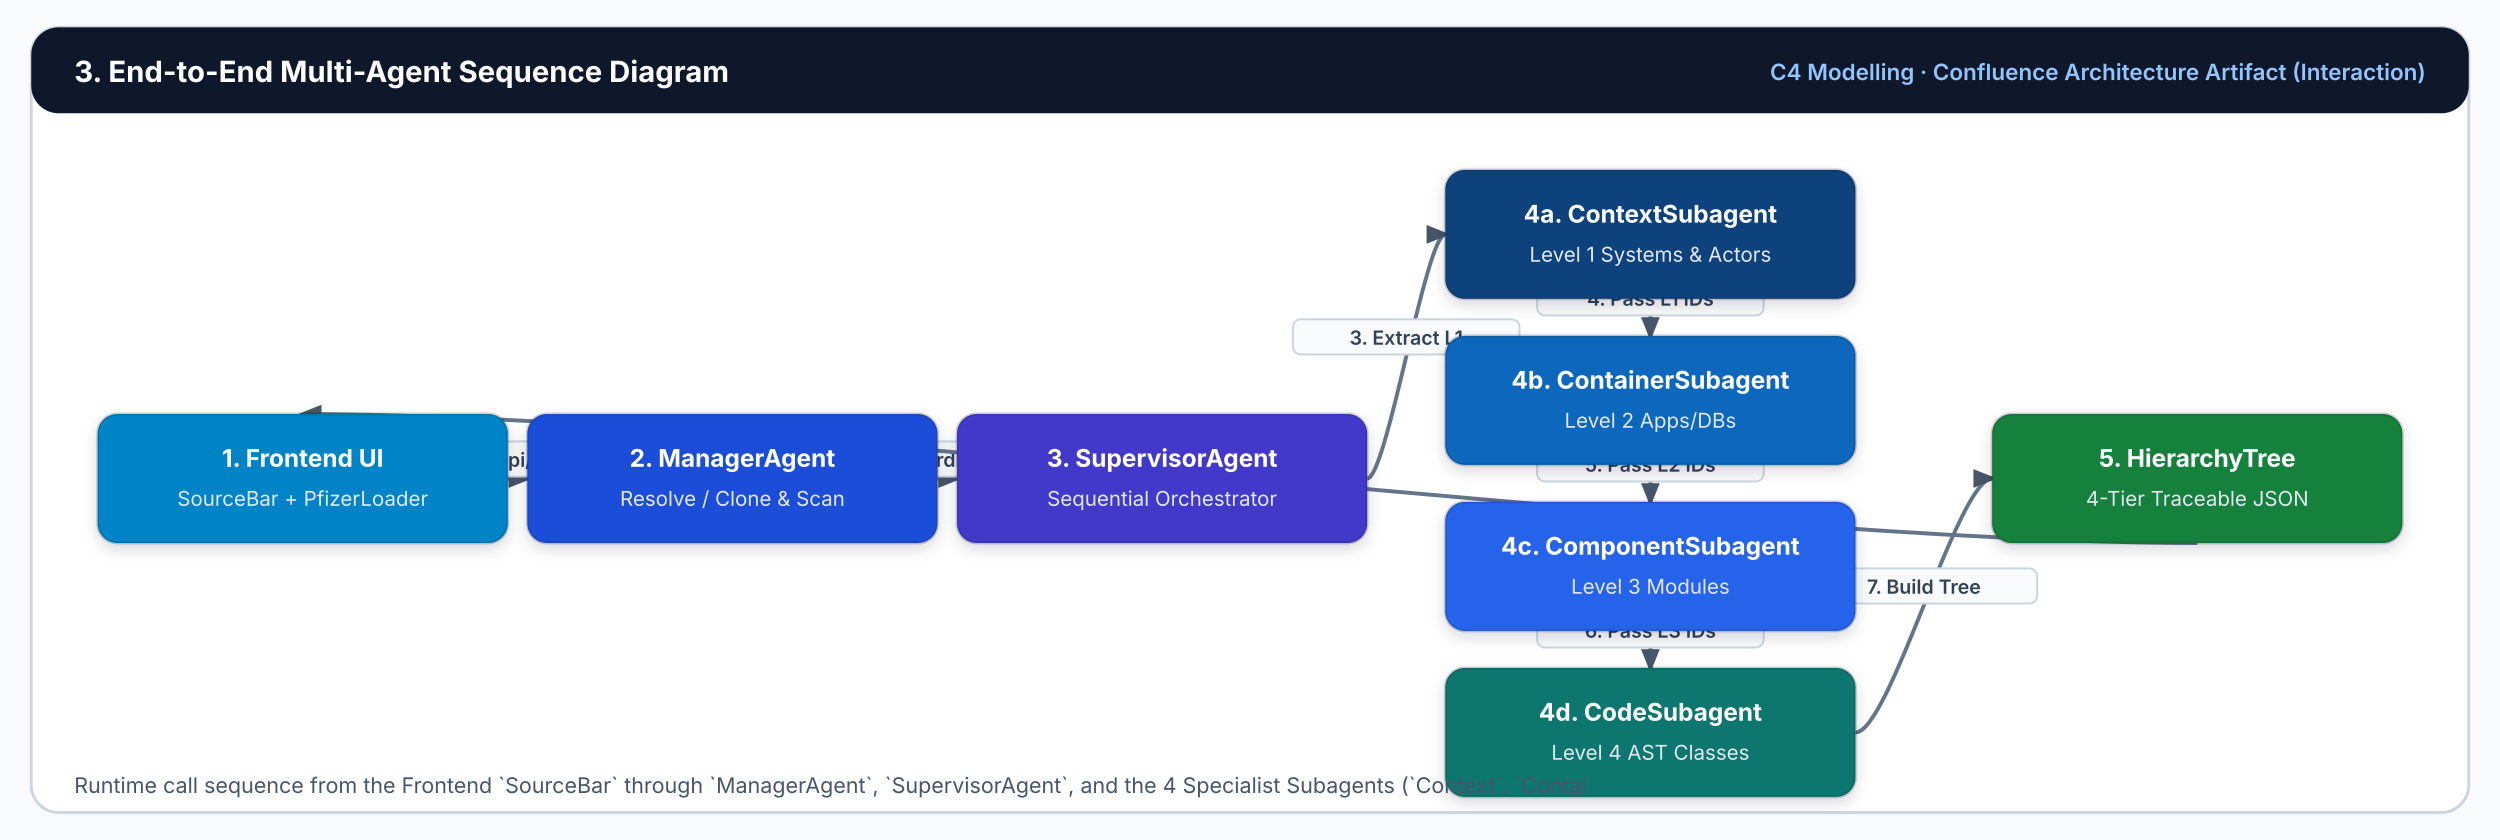
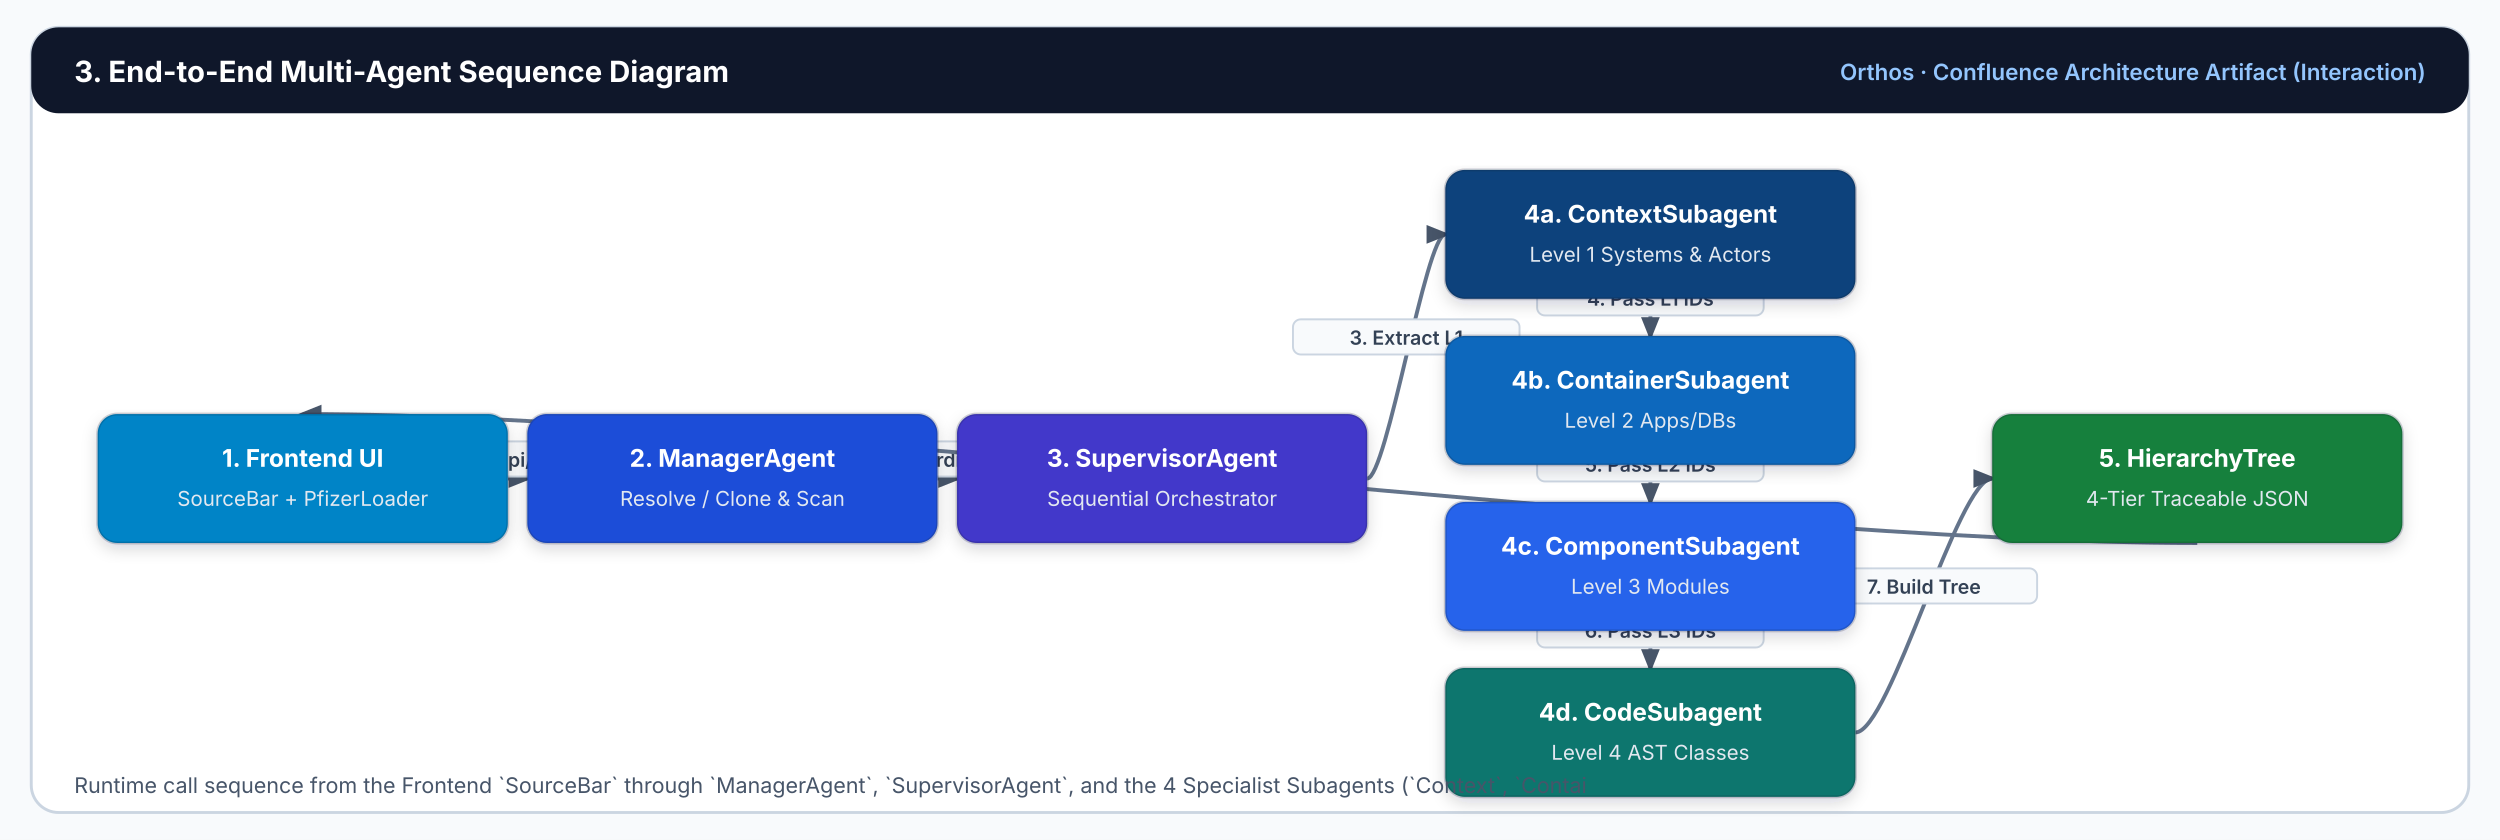
<svg xmlns="http://www.w3.org/2000/svg" width="1280" height="430" viewBox="0 0 1280 430">
  <defs>
    <marker id="arrow" viewBox="0 0 10 10" refX="8" refY="5" markerWidth="6" markerHeight="6" orient="auto-start-reverse">
      <path d="M 0 1 L 10 5 L 0 9 z" fill="#475569" />
    </marker>
    <filter id="shadow" x="-8%" y="-8%" width="116%" height="124%">
      <feDropShadow dx="0" dy="3" stdDeviation="4" flood-color="#0f172a" flood-opacity="0.16" />
    </filter>
  </defs>
  <rect width="1280" height="430" fill="#f8fafc" />
  <rect x="16" y="14" width="1248" height="402" rx="14" fill="#ffffff" stroke="#cbd5e1" stroke-width="1.5" />
  <rect x="16" y="14" width="1248" height="44" rx="14" fill="#0f172a" />
  <text x="38" y="42" font-family="Inter, -apple-system, BlinkMacSystemFont, sans-serif" font-size="15" font-weight="700" fill="#ffffff">3. End-to-End Multi-Agent Sequence Diagram</text>
-   <text x="1242" y="41" text-anchor="end" font-family="Inter, -apple-system, BlinkMacSystemFont, sans-serif" font-size="11.5" font-weight="600" fill="#93c5fd">C4 Modelling · Confluence Architecture Artifact (Interaction)</text>
+   <text x="1242" y="41" text-anchor="end" font-family="Inter, -apple-system, BlinkMacSystemFont, sans-serif" font-size="11.5" font-weight="600" fill="#93c5fd">Orthos · Confluence Architecture Artifact (Interaction)</text>
  <g transform="translate(0, 22)">
    <path d="M 260 223 C 262.5 223, 267.5 223, 270 223" fill="none" stroke="#64748b" stroke-width="2" marker-end="url(#arrow)" />
    <rect x="207.0" y="204.0" width="116" height="18" rx="4" fill="#f8fafc" stroke="#cbd5e1" stroke-width="1" />
    <text x="265.0" y="217.0" text-anchor="middle" font-family="Inter, -apple-system, BlinkMacSystemFont, sans-serif" font-size="10" font-weight="600" fill="#334155">1. POST /api/c4/model</text>
    <path d="M 480 223 C 482.5 223, 487.5 223, 490 223" fill="none" stroke="#64748b" stroke-width="2" marker-end="url(#arrow)" />
    <rect x="427.0" y="204.0" width="116" height="18" rx="4" fill="#f8fafc" stroke="#cbd5e1" stroke-width="1" />
    <text x="485.0" y="217.0" text-anchor="middle" font-family="Inter, -apple-system, BlinkMacSystemFont, sans-serif" font-size="10" font-weight="600" fill="#334155">2. coordinate()</text>
    <path d="M 700 223 C 710.0 223, 730.0 98, 740 98" fill="none" stroke="#64748b" stroke-width="2" marker-end="url(#arrow)" />
    <rect x="662.0" y="141.5" width="116" height="18" rx="4" fill="#f8fafc" stroke="#cbd5e1" stroke-width="1" />
    <text x="720.0" y="154.5" text-anchor="middle" font-family="Inter, -apple-system, BlinkMacSystemFont, sans-serif" font-size="10" font-weight="600" fill="#334155">3. Extract L1</text>
    <path d="M 845 131 C 845.0 131, 845.0 150, 845 150" fill="none" stroke="#64748b" stroke-width="2" marker-end="url(#arrow)" />
    <rect x="787.0" y="121.5" width="116" height="18" rx="4" fill="#f8fafc" stroke="#cbd5e1" stroke-width="1" />
    <text x="845.0" y="134.5" text-anchor="middle" font-family="Inter, -apple-system, BlinkMacSystemFont, sans-serif" font-size="10" font-weight="600" fill="#334155">4. Pass L1 IDs</text>
    <path d="M 845 216 C 845.0 216, 845.0 235, 845 235" fill="none" stroke="#64748b" stroke-width="2" marker-end="url(#arrow)" />
    <rect x="787.0" y="206.5" width="116" height="18" rx="4" fill="#f8fafc" stroke="#cbd5e1" stroke-width="1" />
    <text x="845.0" y="219.5" text-anchor="middle" font-family="Inter, -apple-system, BlinkMacSystemFont, sans-serif" font-size="10" font-weight="600" fill="#334155">5. Pass L2 IDs</text>
    <path d="M 845 301 C 845.0 301, 845.0 320, 845 320" fill="none" stroke="#64748b" stroke-width="2" marker-end="url(#arrow)" />
    <rect x="787.0" y="291.5" width="116" height="18" rx="4" fill="#f8fafc" stroke="#cbd5e1" stroke-width="1" />
    <text x="845.0" y="304.5" text-anchor="middle" font-family="Inter, -apple-system, BlinkMacSystemFont, sans-serif" font-size="10" font-weight="600" fill="#334155">6. Pass L3 IDs</text>
    <path d="M 950 353 C 967.5 353, 1002.5 223, 1020 223" fill="none" stroke="#64748b" stroke-width="2" marker-end="url(#arrow)" />
    <rect x="927.0" y="269.0" width="116" height="18" rx="4" fill="#f8fafc" stroke="#cbd5e1" stroke-width="1" />
    <text x="985.0" y="282.0" text-anchor="middle" font-family="Inter, -apple-system, BlinkMacSystemFont, sans-serif" font-size="10" font-weight="600" fill="#334155">7. Build Tree</text>
    <path d="M 1125 256 C 882.5 256, 397.5 190, 155 190" fill="none" stroke="#64748b" stroke-width="2" marker-end="url(#arrow)" />
    <rect x="582.0" y="204.0" width="116" height="18" rx="4" fill="#f8fafc" stroke="#cbd5e1" stroke-width="1" />
    <text x="640.0" y="217.0" text-anchor="middle" font-family="Inter, -apple-system, BlinkMacSystemFont, sans-serif" font-size="10" font-weight="600" fill="#334155">8. HTTP 200 JSON</text>
    <g transform="translate(50,190)">
      <rect width="210" height="66" rx="10" fill="#0284c7" stroke="#0f172a" stroke-opacity="0.18" stroke-width="1.5" filter="url(#shadow)" />
      <text x="105.0" y="27" text-anchor="middle" font-family="Inter, -apple-system, BlinkMacSystemFont, sans-serif" font-size="12.5" font-weight="700" fill="#ffffff">1. Frontend UI</text>
      <text x="105.0" y="47" text-anchor="middle" font-family="Inter, -apple-system, BlinkMacSystemFont, sans-serif" font-size="10.5" fill="#e2e8f0">SourceBar + PfizerLoader</text>
    </g>
    <g transform="translate(270,190)">
      <rect width="210" height="66" rx="10" fill="#1d4ed8" stroke="#0f172a" stroke-opacity="0.18" stroke-width="1.5" filter="url(#shadow)" />
      <text x="105.0" y="27" text-anchor="middle" font-family="Inter, -apple-system, BlinkMacSystemFont, sans-serif" font-size="12.5" font-weight="700" fill="#ffffff">2. ManagerAgent</text>
      <text x="105.0" y="47" text-anchor="middle" font-family="Inter, -apple-system, BlinkMacSystemFont, sans-serif" font-size="10.5" fill="#e2e8f0">Resolve / Clone &amp; Scan</text>
    </g>
    <g transform="translate(490,190)">
      <rect width="210" height="66" rx="10" fill="#4338ca" stroke="#0f172a" stroke-opacity="0.18" stroke-width="1.5" filter="url(#shadow)" />
      <text x="105.0" y="27" text-anchor="middle" font-family="Inter, -apple-system, BlinkMacSystemFont, sans-serif" font-size="12.5" font-weight="700" fill="#ffffff">3. SupervisorAgent</text>
      <text x="105.0" y="47" text-anchor="middle" font-family="Inter, -apple-system, BlinkMacSystemFont, sans-serif" font-size="10.5" fill="#e2e8f0">Sequential Orchestrator</text>
    </g>
    <g transform="translate(740,65)">
      <rect width="210" height="66" rx="10" fill="#08427b" stroke="#0f172a" stroke-opacity="0.18" stroke-width="1.5" filter="url(#shadow)" />
      <text x="105.0" y="27" text-anchor="middle" font-family="Inter, -apple-system, BlinkMacSystemFont, sans-serif" font-size="12.5" font-weight="700" fill="#ffffff">4a. ContextSubagent</text>
      <text x="105.0" y="47" text-anchor="middle" font-family="Inter, -apple-system, BlinkMacSystemFont, sans-serif" font-size="10.5" fill="#e2e8f0">Level 1 Systems &amp; Actors</text>
    </g>
    <g transform="translate(740,150)">
      <rect width="210" height="66" rx="10" fill="#1168bd" stroke="#0f172a" stroke-opacity="0.18" stroke-width="1.5" filter="url(#shadow)" />
      <text x="105.0" y="27" text-anchor="middle" font-family="Inter, -apple-system, BlinkMacSystemFont, sans-serif" font-size="12.5" font-weight="700" fill="#ffffff">4b. ContainerSubagent</text>
      <text x="105.0" y="47" text-anchor="middle" font-family="Inter, -apple-system, BlinkMacSystemFont, sans-serif" font-size="10.5" fill="#e2e8f0">Level 2 Apps/DBs</text>
    </g>
    <g transform="translate(740,235)">
      <rect width="210" height="66" rx="10" fill="#2563eb" stroke="#0f172a" stroke-opacity="0.18" stroke-width="1.5" filter="url(#shadow)" />
      <text x="105.0" y="27" text-anchor="middle" font-family="Inter, -apple-system, BlinkMacSystemFont, sans-serif" font-size="12.5" font-weight="700" fill="#ffffff">4c. ComponentSubagent</text>
      <text x="105.0" y="47" text-anchor="middle" font-family="Inter, -apple-system, BlinkMacSystemFont, sans-serif" font-size="10.5" fill="#e2e8f0">Level 3 Modules</text>
    </g>
    <g transform="translate(740,320)">
      <rect width="210" height="66" rx="10" fill="#0f766e" stroke="#0f172a" stroke-opacity="0.18" stroke-width="1.5" filter="url(#shadow)" />
      <text x="105.0" y="27" text-anchor="middle" font-family="Inter, -apple-system, BlinkMacSystemFont, sans-serif" font-size="12.5" font-weight="700" fill="#ffffff">4d. CodeSubagent</text>
      <text x="105.0" y="47" text-anchor="middle" font-family="Inter, -apple-system, BlinkMacSystemFont, sans-serif" font-size="10.5" fill="#e2e8f0">Level 4 AST Classes</text>
    </g>
    <g transform="translate(1020,190)">
      <rect width="210" height="66" rx="10" fill="#15803d" stroke="#0f172a" stroke-opacity="0.18" stroke-width="1.5" filter="url(#shadow)" />
      <text x="105.0" y="27" text-anchor="middle" font-family="Inter, -apple-system, BlinkMacSystemFont, sans-serif" font-size="12.5" font-weight="700" fill="#ffffff">5. HierarchyTree</text>
      <text x="105.0" y="47" text-anchor="middle" font-family="Inter, -apple-system, BlinkMacSystemFont, sans-serif" font-size="10.5" fill="#e2e8f0">4-Tier Traceable JSON</text>
    </g>
  </g>
  <text x="38" y="406" font-family="Inter, -apple-system, BlinkMacSystemFont, sans-serif" font-size="11" fill="#475569">Runtime call sequence from the Frontend `SourceBar` through `ManagerAgent`, `SupervisorAgent`, and the 4 Specialist Subagents (`Context`, `Contai</text>
</svg>
